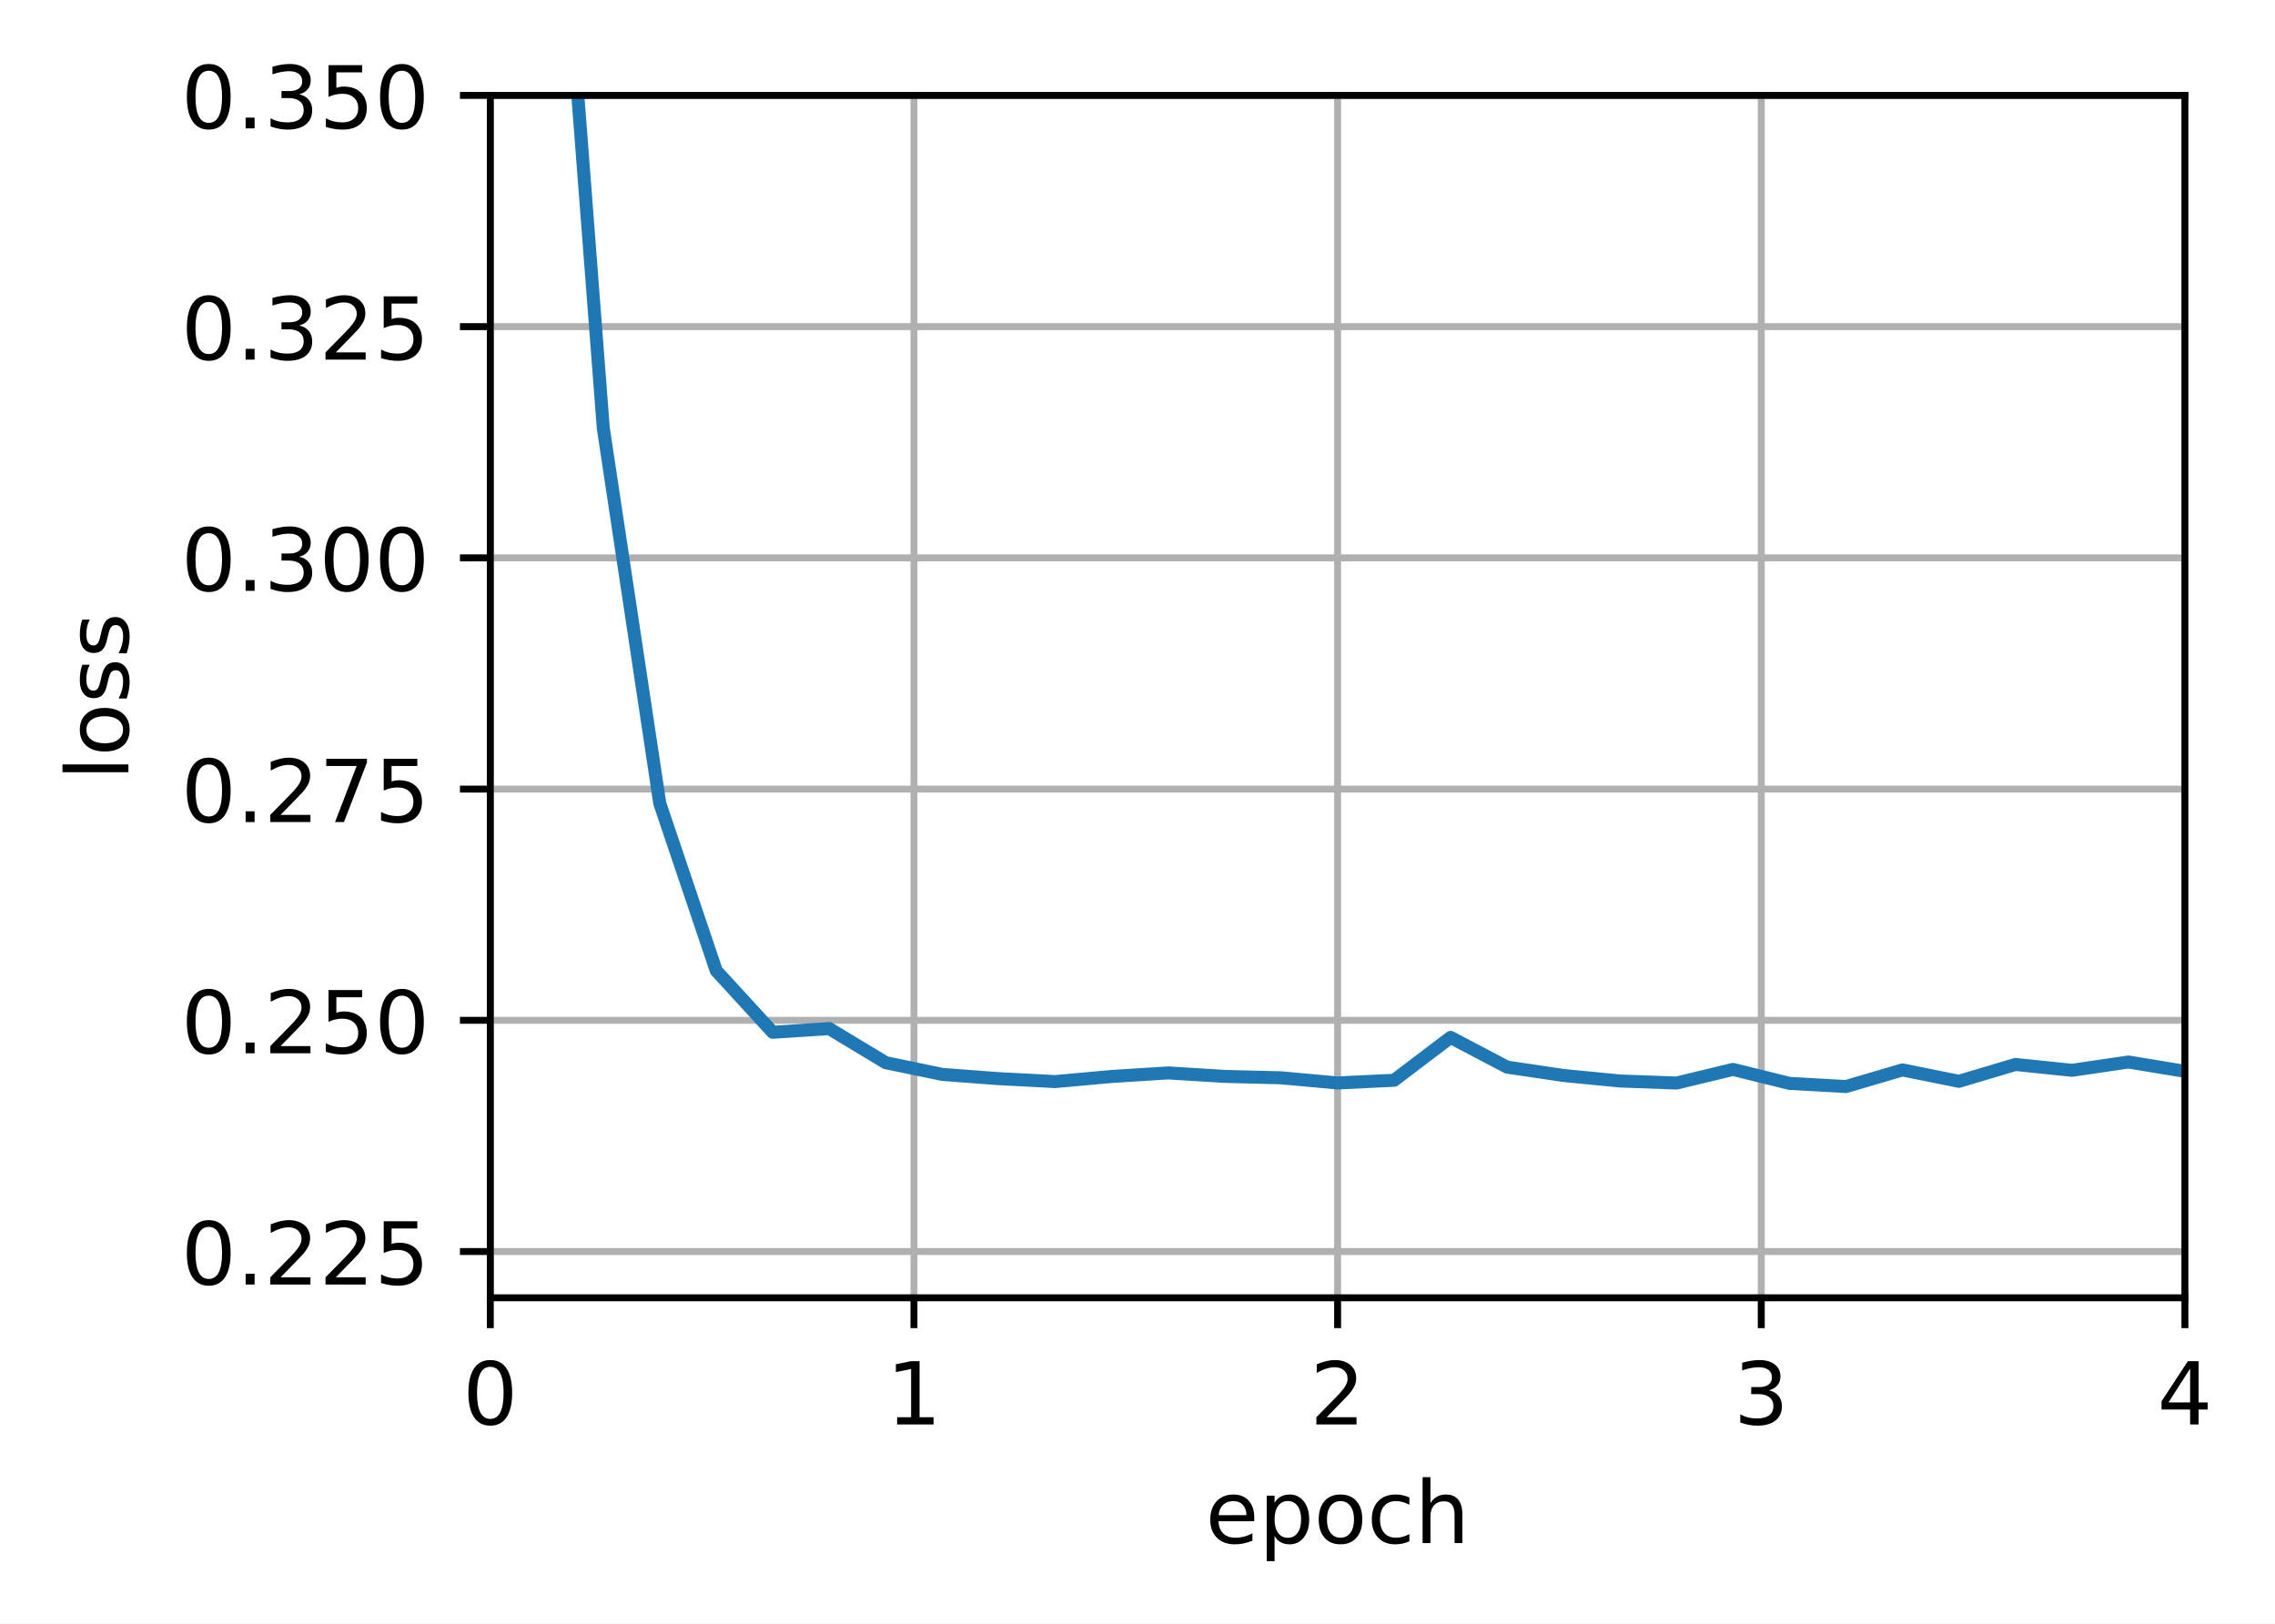
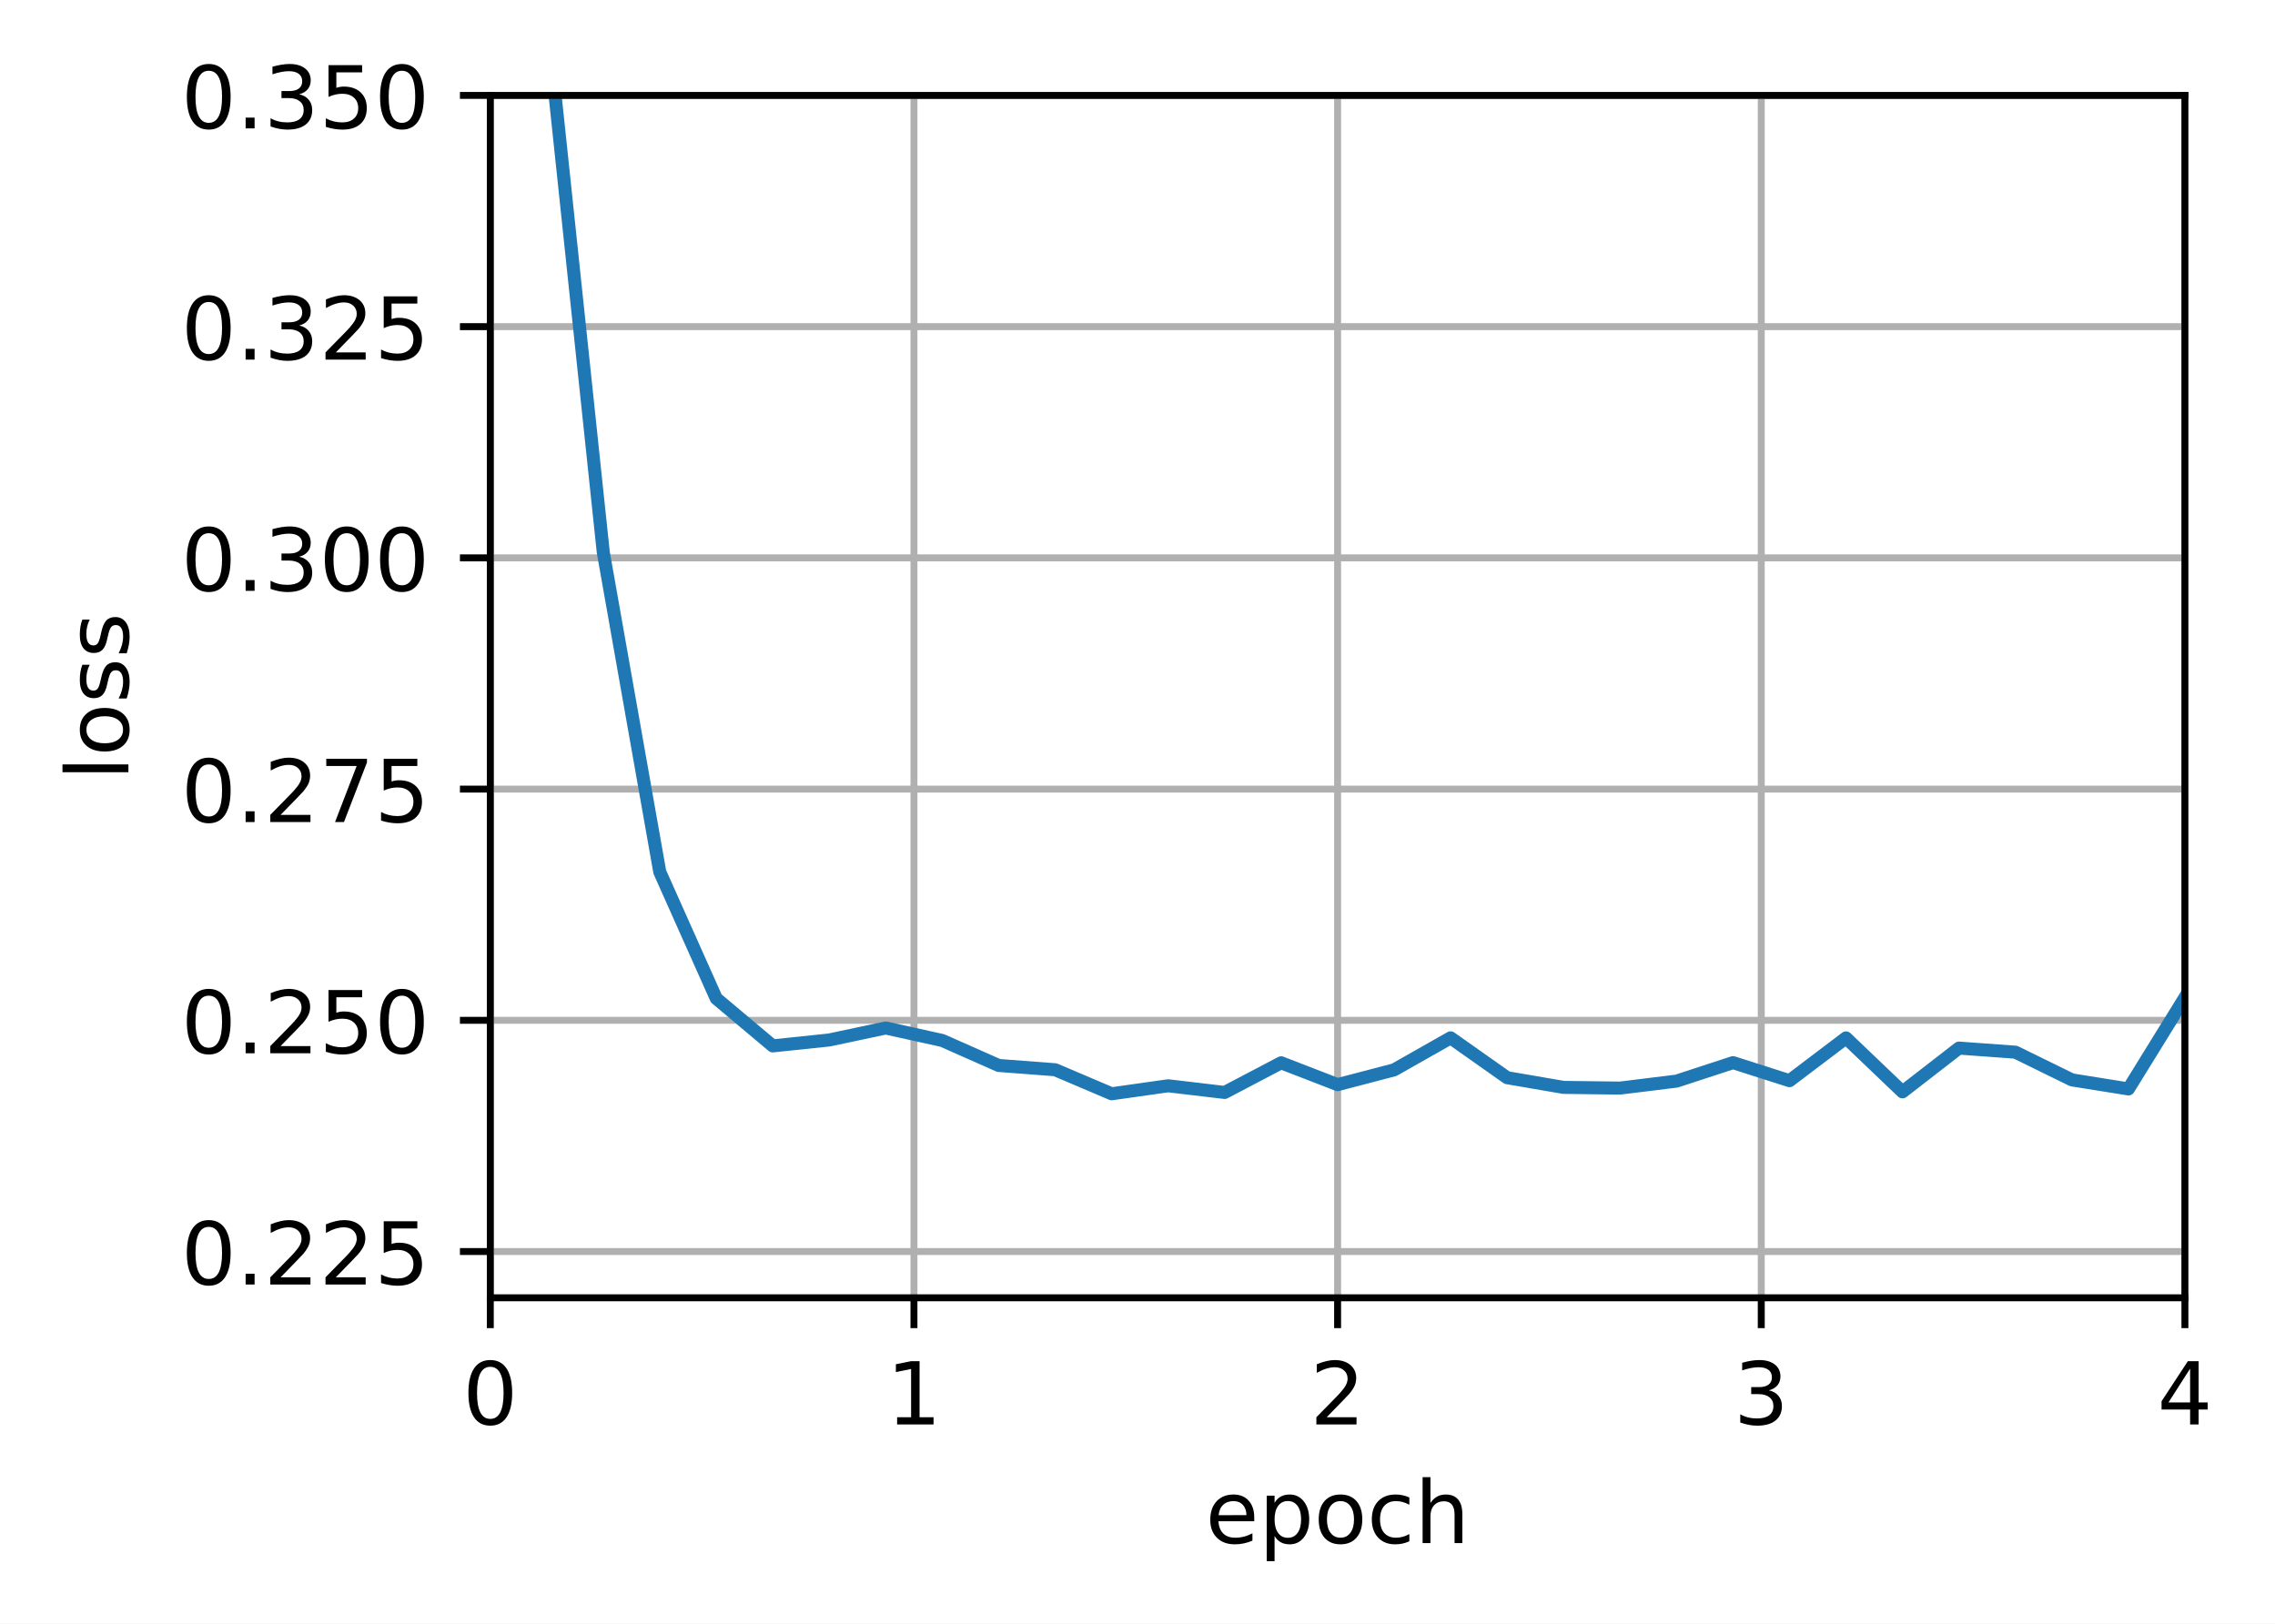
<svg xmlns="http://www.w3.org/2000/svg" xmlns:xlink="http://www.w3.org/1999/xlink" width="262.188pt" height="187.155pt" viewBox="0 0 262.188 187.155" version="1.1">
  <defs>
    <style type="text/css">*{stroke-linejoin: round; stroke-linecap: butt}</style>
  </defs>
  <g id="figure_1">
    <g id="patch_1">
      <path d="M -0 187.155  L 262.188 187.155  L 262.188 -0  L -0 -0  z " style="fill: #ffffff" />
    </g>
    <g id="axes_1">
      <g id="patch_2">
        <path d="M 56.506 149.599  L 251.806 149.599  L 251.806 10.999  L 56.506 10.999  z " style="fill: #ffffff" />
      </g>
      <g id="matplotlib.axis_1">
        <g id="xtick_1">
          <g id="line2d_1">
-             <path d="M 56.506 149.599  L 56.506 10.999  " clip-path="url(#p3d020f032b)" style="fill: none; stroke: #b0b0b0; stroke-width: 0.8; stroke-linecap: square" />
+             <path d="M 56.506 149.599  L 56.506 10.999  " clip-path="url(#p3a2f9209ad)" style="fill: none; stroke: #b0b0b0; stroke-width: 0.8; stroke-linecap: square" />
          </g>
          <g id="line2d_2">
            <defs>
-               <path id="m0519c8e238" d="M 0 0  L 0 3.5  " style="stroke: #000000; stroke-width: 0.8" />
-             </defs>
-             <g>
-               <use xlink:href="#m0519c8e238" x="56.506" y="149.599" style="stroke: #000000; stroke-width: 0.8" />
+               <path id="me3e4c55477" d="M 0 0  L 0 3.5  " style="stroke: #000000; stroke-width: 0.8" />
+             </defs>
+             <g>
+               <use xlink:href="#me3e4c55477" x="56.506" y="149.599" style="stroke: #000000; stroke-width: 0.8" />
            </g>
          </g>
          <g id="text_1">
            <g transform="translate(53.325 164.1977) scale(0.1 -0.1)">
              <defs>
                <path id="DejaVuSans-30" d="M 2034 4250  Q 1547 4250 1301 3770  Q 1056 3291 1056 2328  Q 1056 1369 1301 889  Q 1547 409 2034 409  Q 2525 409 2770 889  Q 3016 1369 3016 2328  Q 3016 3291 2770 3770  Q 2525 4250 2034 4250  z M 2034 4750  Q 2819 4750 3233 4129  Q 3647 3509 3647 2328  Q 3647 1150 3233 529  Q 2819 -91 2034 -91  Q 1250 -91 836 529  Q 422 1150 422 2328  Q 422 3509 836 4129  Q 1250 4750 2034 4750  z " transform="scale(0.015625)" />
              </defs>
              <use xlink:href="#DejaVuSans-30" />
            </g>
          </g>
        </g>
        <g id="xtick_2">
          <g id="line2d_3">
-             <path d="M 105.331 149.599  L 105.331 10.999  " clip-path="url(#p3d020f032b)" style="fill: none; stroke: #b0b0b0; stroke-width: 0.8; stroke-linecap: square" />
+             <path d="M 105.331 149.599  L 105.331 10.999  " clip-path="url(#p3a2f9209ad)" style="fill: none; stroke: #b0b0b0; stroke-width: 0.8; stroke-linecap: square" />
          </g>
          <g id="line2d_4">
            <g>
-               <use xlink:href="#m0519c8e238" x="105.331" y="149.599" style="stroke: #000000; stroke-width: 0.8" />
+               <use xlink:href="#me3e4c55477" x="105.331" y="149.599" style="stroke: #000000; stroke-width: 0.8" />
            </g>
          </g>
          <g id="text_2">
            <g transform="translate(102.15 164.1977) scale(0.1 -0.1)">
              <defs>
                <path id="DejaVuSans-31" d="M 794 531  L 1825 531  L 1825 4091  L 703 3866  L 703 4441  L 1819 4666  L 2450 4666  L 2450 531  L 3481 531  L 3481 0  L 794 0  L 794 531  z " transform="scale(0.015625)" />
              </defs>
              <use xlink:href="#DejaVuSans-31" />
            </g>
          </g>
        </g>
        <g id="xtick_3">
          <g id="line2d_5">
-             <path d="M 154.156 149.599  L 154.156 10.999  " clip-path="url(#p3d020f032b)" style="fill: none; stroke: #b0b0b0; stroke-width: 0.8; stroke-linecap: square" />
+             <path d="M 154.156 149.599  L 154.156 10.999  " clip-path="url(#p3a2f9209ad)" style="fill: none; stroke: #b0b0b0; stroke-width: 0.8; stroke-linecap: square" />
          </g>
          <g id="line2d_6">
            <g>
-               <use xlink:href="#m0519c8e238" x="154.156" y="149.599" style="stroke: #000000; stroke-width: 0.8" />
+               <use xlink:href="#me3e4c55477" x="154.156" y="149.599" style="stroke: #000000; stroke-width: 0.8" />
            </g>
          </g>
          <g id="text_3">
            <g transform="translate(150.975 164.1977) scale(0.1 -0.1)">
              <defs>
                <path id="DejaVuSans-32" d="M 1228 531  L 3431 531  L 3431 0  L 469 0  L 469 531  Q 828 903 1448 1529  Q 2069 2156 2228 2338  Q 2531 2678 2651 2914  Q 2772 3150 2772 3378  Q 2772 3750 2511 3984  Q 2250 4219 1831 4219  Q 1534 4219 1204 4116  Q 875 4013 500 3803  L 500 4441  Q 881 4594 1212 4672  Q 1544 4750 1819 4750  Q 2544 4750 2975 4387  Q 3406 4025 3406 3419  Q 3406 3131 3298 2873  Q 3191 2616 2906 2266  Q 2828 2175 2409 1742  Q 1991 1309 1228 531  z " transform="scale(0.015625)" />
              </defs>
              <use xlink:href="#DejaVuSans-32" />
            </g>
          </g>
        </g>
        <g id="xtick_4">
          <g id="line2d_7">
-             <path d="M 202.981 149.599  L 202.981 10.999  " clip-path="url(#p3d020f032b)" style="fill: none; stroke: #b0b0b0; stroke-width: 0.8; stroke-linecap: square" />
+             <path d="M 202.981 149.599  L 202.981 10.999  " clip-path="url(#p3a2f9209ad)" style="fill: none; stroke: #b0b0b0; stroke-width: 0.8; stroke-linecap: square" />
          </g>
          <g id="line2d_8">
            <g>
-               <use xlink:href="#m0519c8e238" x="202.981" y="149.599" style="stroke: #000000; stroke-width: 0.8" />
+               <use xlink:href="#me3e4c55477" x="202.981" y="149.599" style="stroke: #000000; stroke-width: 0.8" />
            </g>
          </g>
          <g id="text_4">
            <g transform="translate(199.8 164.1977) scale(0.1 -0.1)">
              <defs>
                <path id="DejaVuSans-33" d="M 2597 2516  Q 3050 2419 3304 2112  Q 3559 1806 3559 1356  Q 3559 666 3084 287  Q 2609 -91 1734 -91  Q 1441 -91 1130 -33  Q 819 25 488 141  L 488 750  Q 750 597 1062 519  Q 1375 441 1716 441  Q 2309 441 2620 675  Q 2931 909 2931 1356  Q 2931 1769 2642 2001  Q 2353 2234 1838 2234  L 1294 2234  L 1294 2753  L 1863 2753  Q 2328 2753 2575 2939  Q 2822 3125 2822 3475  Q 2822 3834 2567 4026  Q 2313 4219 1838 4219  Q 1578 4219 1281 4162  Q 984 4106 628 3988  L 628 4550  Q 988 4650 1302 4700  Q 1616 4750 1894 4750  Q 2613 4750 3031 4423  Q 3450 4097 3450 3541  Q 3450 3153 3228 2886  Q 3006 2619 2597 2516  z " transform="scale(0.015625)" />
              </defs>
              <use xlink:href="#DejaVuSans-33" />
            </g>
          </g>
        </g>
        <g id="xtick_5">
          <g id="line2d_9">
-             <path d="M 251.806 149.599  L 251.806 10.999  " clip-path="url(#p3d020f032b)" style="fill: none; stroke: #b0b0b0; stroke-width: 0.8; stroke-linecap: square" />
+             <path d="M 251.806 149.599  L 251.806 10.999  " clip-path="url(#p3a2f9209ad)" style="fill: none; stroke: #b0b0b0; stroke-width: 0.8; stroke-linecap: square" />
          </g>
          <g id="line2d_10">
            <g>
-               <use xlink:href="#m0519c8e238" x="251.806" y="149.599" style="stroke: #000000; stroke-width: 0.8" />
+               <use xlink:href="#me3e4c55477" x="251.806" y="149.599" style="stroke: #000000; stroke-width: 0.8" />
            </g>
          </g>
          <g id="text_5">
            <g transform="translate(248.625 164.1977) scale(0.1 -0.1)">
              <defs>
                <path id="DejaVuSans-34" d="M 2419 4116  L 825 1625  L 2419 1625  L 2419 4116  z M 2253 4666  L 3047 4666  L 3047 1625  L 3713 1625  L 3713 1100  L 3047 1100  L 3047 0  L 2419 0  L 2419 1100  L 313 1100  L 313 1709  L 2253 4666  z " transform="scale(0.015625)" />
              </defs>
              <use xlink:href="#DejaVuSans-34" />
            </g>
          </g>
        </g>
        <g id="text_6">
          <g transform="translate(138.9281 177.8758) scale(0.1 -0.1)">
            <defs>
              <path id="DejaVuSans-65" d="M 3597 1894  L 3597 1613  L 953 1613  Q 991 1019 1311 708  Q 1631 397 2203 397  Q 2534 397 2845 478  Q 3156 559 3463 722  L 3463 178  Q 3153 47 2828 -22  Q 2503 -91 2169 -91  Q 1331 -91 842 396  Q 353 884 353 1716  Q 353 2575 817 3079  Q 1281 3584 2069 3584  Q 2775 3584 3186 3129  Q 3597 2675 3597 1894  z M 3022 2063  Q 3016 2534 2758 2815  Q 2500 3097 2075 3097  Q 1594 3097 1305 2825  Q 1016 2553 972 2059  L 3022 2063  z " transform="scale(0.015625)" />
              <path id="DejaVuSans-70" d="M 1159 525  L 1159 -1331  L 581 -1331  L 581 3500  L 1159 3500  L 1159 2969  Q 1341 3281 1617 3432  Q 1894 3584 2278 3584  Q 2916 3584 3314 3078  Q 3713 2572 3713 1747  Q 3713 922 3314 415  Q 2916 -91 2278 -91  Q 1894 -91 1617 61  Q 1341 213 1159 525  z M 3116 1747  Q 3116 2381 2855 2742  Q 2594 3103 2138 3103  Q 1681 3103 1420 2742  Q 1159 2381 1159 1747  Q 1159 1113 1420 752  Q 1681 391 2138 391  Q 2594 391 2855 752  Q 3116 1113 3116 1747  z " transform="scale(0.015625)" />
              <path id="DejaVuSans-6f" d="M 1959 3097  Q 1497 3097 1228 2736  Q 959 2375 959 1747  Q 959 1119 1226 758  Q 1494 397 1959 397  Q 2419 397 2687 759  Q 2956 1122 2956 1747  Q 2956 2369 2687 2733  Q 2419 3097 1959 3097  z M 1959 3584  Q 2709 3584 3137 3096  Q 3566 2609 3566 1747  Q 3566 888 3137 398  Q 2709 -91 1959 -91  Q 1206 -91 779 398  Q 353 888 353 1747  Q 353 2609 779 3096  Q 1206 3584 1959 3584  z " transform="scale(0.015625)" />
              <path id="DejaVuSans-63" d="M 3122 3366  L 3122 2828  Q 2878 2963 2633 3030  Q 2388 3097 2138 3097  Q 1578 3097 1268 2742  Q 959 2388 959 1747  Q 959 1106 1268 751  Q 1578 397 2138 397  Q 2388 397 2633 464  Q 2878 531 3122 666  L 3122 134  Q 2881 22 2623 -34  Q 2366 -91 2075 -91  Q 1284 -91 818 406  Q 353 903 353 1747  Q 353 2603 823 3093  Q 1294 3584 2113 3584  Q 2378 3584 2631 3529  Q 2884 3475 3122 3366  z " transform="scale(0.015625)" />
              <path id="DejaVuSans-68" d="M 3513 2113  L 3513 0  L 2938 0  L 2938 2094  Q 2938 2591 2744 2837  Q 2550 3084 2163 3084  Q 1697 3084 1428 2787  Q 1159 2491 1159 1978  L 1159 0  L 581 0  L 581 4863  L 1159 4863  L 1159 2956  Q 1366 3272 1645 3428  Q 1925 3584 2291 3584  Q 2894 3584 3203 3211  Q 3513 2838 3513 2113  z " transform="scale(0.015625)" />
            </defs>
            <use xlink:href="#DejaVuSans-65" />
            <use xlink:href="#DejaVuSans-70" x="61.523" />
            <use xlink:href="#DejaVuSans-6f" x="125" />
            <use xlink:href="#DejaVuSans-63" x="186.182" />
            <use xlink:href="#DejaVuSans-68" x="241.162" />
          </g>
        </g>
      </g>
      <g id="matplotlib.axis_2">
        <g id="ytick_1">
          <g id="line2d_11">
-             <path d="M 56.506 144.268  L 251.806 144.268  " clip-path="url(#p3d020f032b)" style="fill: none; stroke: #b0b0b0; stroke-width: 0.8; stroke-linecap: square" />
+             <path d="M 56.506 144.268  L 251.806 144.268  " clip-path="url(#p3a2f9209ad)" style="fill: none; stroke: #b0b0b0; stroke-width: 0.8; stroke-linecap: square" />
          </g>
          <g id="line2d_12">
            <defs>
-               <path id="m2af1379d83" d="M 0 0  L -3.5 0  " style="stroke: #000000; stroke-width: 0.8" />
-             </defs>
-             <g>
-               <use xlink:href="#m2af1379d83" x="56.506" y="144.268" style="stroke: #000000; stroke-width: 0.8" />
+               <path id="m61e28dcdc6" d="M 0 0  L -3.5 0  " style="stroke: #000000; stroke-width: 0.8" />
+             </defs>
+             <g>
+               <use xlink:href="#m61e28dcdc6" x="56.506" y="144.268" style="stroke: #000000; stroke-width: 0.8" />
            </g>
          </g>
          <g id="text_7">
            <g transform="translate(20.87813 148.0677) scale(0.1 -0.1)">
              <defs>
                <path id="DejaVuSans-2e" d="M 684 794  L 1344 794  L 1344 0  L 684 0  L 684 794  z " transform="scale(0.015625)" />
                <path id="DejaVuSans-35" d="M 691 4666  L 3169 4666  L 3169 4134  L 1269 4134  L 1269 2991  Q 1406 3038 1543 3061  Q 1681 3084 1819 3084  Q 2600 3084 3056 2656  Q 3513 2228 3513 1497  Q 3513 744 3044 326  Q 2575 -91 1722 -91  Q 1428 -91 1123 -41  Q 819 9 494 109  L 494 744  Q 775 591 1075 516  Q 1375 441 1709 441  Q 2250 441 2565 725  Q 2881 1009 2881 1497  Q 2881 1984 2565 2268  Q 2250 2553 1709 2553  Q 1456 2553 1204 2497  Q 953 2441 691 2322  L 691 4666  z " transform="scale(0.015625)" />
              </defs>
              <use xlink:href="#DejaVuSans-30" />
              <use xlink:href="#DejaVuSans-2e" x="63.623" />
              <use xlink:href="#DejaVuSans-32" x="95.41" />
              <use xlink:href="#DejaVuSans-32" x="159.033" />
              <use xlink:href="#DejaVuSans-35" x="222.656" />
            </g>
          </g>
        </g>
        <g id="ytick_2">
          <g id="line2d_13">
-             <path d="M 56.506 117.615  L 251.806 117.615  " clip-path="url(#p3d020f032b)" style="fill: none; stroke: #b0b0b0; stroke-width: 0.8; stroke-linecap: square" />
+             <path d="M 56.506 117.615  L 251.806 117.615  " clip-path="url(#p3a2f9209ad)" style="fill: none; stroke: #b0b0b0; stroke-width: 0.8; stroke-linecap: square" />
          </g>
          <g id="line2d_14">
            <g>
-               <use xlink:href="#m2af1379d83" x="56.506" y="117.615" style="stroke: #000000; stroke-width: 0.8" />
+               <use xlink:href="#m61e28dcdc6" x="56.506" y="117.615" style="stroke: #000000; stroke-width: 0.8" />
            </g>
          </g>
          <g id="text_8">
            <g transform="translate(20.87813 121.4138) scale(0.1 -0.1)">
              <use xlink:href="#DejaVuSans-30" />
              <use xlink:href="#DejaVuSans-2e" x="63.623" />
              <use xlink:href="#DejaVuSans-32" x="95.41" />
              <use xlink:href="#DejaVuSans-35" x="159.033" />
              <use xlink:href="#DejaVuSans-30" x="222.656" />
            </g>
          </g>
        </g>
        <g id="ytick_3">
          <g id="line2d_15">
-             <path d="M 56.506 90.961  L 251.806 90.961  " clip-path="url(#p3d020f032b)" style="fill: none; stroke: #b0b0b0; stroke-width: 0.8; stroke-linecap: square" />
+             <path d="M 56.506 90.961  L 251.806 90.961  " clip-path="url(#p3a2f9209ad)" style="fill: none; stroke: #b0b0b0; stroke-width: 0.8; stroke-linecap: square" />
          </g>
          <g id="line2d_16">
            <g>
-               <use xlink:href="#m2af1379d83" x="56.506" y="90.961" style="stroke: #000000; stroke-width: 0.8" />
+               <use xlink:href="#m61e28dcdc6" x="56.506" y="90.961" style="stroke: #000000; stroke-width: 0.8" />
            </g>
          </g>
          <g id="text_9">
            <g transform="translate(20.87813 94.75998) scale(0.1 -0.1)">
              <defs>
                <path id="DejaVuSans-37" d="M 525 4666  L 3525 4666  L 3525 4397  L 1831 0  L 1172 0  L 2766 4134  L 525 4134  L 525 4666  z " transform="scale(0.015625)" />
              </defs>
              <use xlink:href="#DejaVuSans-30" />
              <use xlink:href="#DejaVuSans-2e" x="63.623" />
              <use xlink:href="#DejaVuSans-32" x="95.41" />
              <use xlink:href="#DejaVuSans-37" x="159.033" />
              <use xlink:href="#DejaVuSans-35" x="222.656" />
            </g>
          </g>
        </g>
        <g id="ytick_4">
          <g id="line2d_17">
-             <path d="M 56.506 64.307  L 251.806 64.307  " clip-path="url(#p3d020f032b)" style="fill: none; stroke: #b0b0b0; stroke-width: 0.8; stroke-linecap: square" />
+             <path d="M 56.506 64.307  L 251.806 64.307  " clip-path="url(#p3a2f9209ad)" style="fill: none; stroke: #b0b0b0; stroke-width: 0.8; stroke-linecap: square" />
          </g>
          <g id="line2d_18">
            <g>
-               <use xlink:href="#m2af1379d83" x="56.506" y="64.307" style="stroke: #000000; stroke-width: 0.8" />
+               <use xlink:href="#m61e28dcdc6" x="56.506" y="64.307" style="stroke: #000000; stroke-width: 0.8" />
            </g>
          </g>
          <g id="text_10">
            <g transform="translate(20.87813 68.10613) scale(0.1 -0.1)">
              <use xlink:href="#DejaVuSans-30" />
              <use xlink:href="#DejaVuSans-2e" x="63.623" />
              <use xlink:href="#DejaVuSans-33" x="95.41" />
              <use xlink:href="#DejaVuSans-30" x="159.033" />
              <use xlink:href="#DejaVuSans-30" x="222.656" />
            </g>
          </g>
        </g>
        <g id="ytick_5">
          <g id="line2d_19">
-             <path d="M 56.506 37.653  L 251.806 37.653  " clip-path="url(#p3d020f032b)" style="fill: none; stroke: #b0b0b0; stroke-width: 0.8; stroke-linecap: square" />
+             <path d="M 56.506 37.653  L 251.806 37.653  " clip-path="url(#p3a2f9209ad)" style="fill: none; stroke: #b0b0b0; stroke-width: 0.8; stroke-linecap: square" />
          </g>
          <g id="line2d_20">
            <g>
-               <use xlink:href="#m2af1379d83" x="56.506" y="37.653" style="stroke: #000000; stroke-width: 0.8" />
+               <use xlink:href="#m61e28dcdc6" x="56.506" y="37.653" style="stroke: #000000; stroke-width: 0.8" />
            </g>
          </g>
          <g id="text_11">
            <g transform="translate(20.87813 41.45228) scale(0.1 -0.1)">
              <use xlink:href="#DejaVuSans-30" />
              <use xlink:href="#DejaVuSans-2e" x="63.623" />
              <use xlink:href="#DejaVuSans-33" x="95.41" />
              <use xlink:href="#DejaVuSans-32" x="159.033" />
              <use xlink:href="#DejaVuSans-35" x="222.656" />
            </g>
          </g>
        </g>
        <g id="ytick_6">
          <g id="line2d_21">
-             <path d="M 56.506 10.999  L 251.806 10.999  " clip-path="url(#p3d020f032b)" style="fill: none; stroke: #b0b0b0; stroke-width: 0.8; stroke-linecap: square" />
+             <path d="M 56.506 10.999  L 251.806 10.999  " clip-path="url(#p3a2f9209ad)" style="fill: none; stroke: #b0b0b0; stroke-width: 0.8; stroke-linecap: square" />
          </g>
          <g id="line2d_22">
            <g>
-               <use xlink:href="#m2af1379d83" x="56.506" y="10.999" style="stroke: #000000; stroke-width: 0.8" />
+               <use xlink:href="#m61e28dcdc6" x="56.506" y="10.999" style="stroke: #000000; stroke-width: 0.8" />
            </g>
          </g>
          <g id="text_12">
            <g transform="translate(20.87813 14.79844) scale(0.1 -0.1)">
              <use xlink:href="#DejaVuSans-30" />
              <use xlink:href="#DejaVuSans-2e" x="63.623" />
              <use xlink:href="#DejaVuSans-33" x="95.41" />
              <use xlink:href="#DejaVuSans-35" x="159.033" />
              <use xlink:href="#DejaVuSans-30" x="222.656" />
            </g>
          </g>
        </g>
        <g id="text_13">
          <g transform="translate(14.79844 89.95703) rotate(-90) scale(0.1 -0.1)">
            <defs>
              <path id="DejaVuSans-6c" d="M 603 4863  L 1178 4863  L 1178 0  L 603 0  L 603 4863  z " transform="scale(0.015625)" />
              <path id="DejaVuSans-73" d="M 2834 3397  L 2834 2853  Q 2591 2978 2328 3040  Q 2066 3103 1784 3103  Q 1356 3103 1142 2972  Q 928 2841 928 2578  Q 928 2378 1081 2264  Q 1234 2150 1697 2047  L 1894 2003  Q 2506 1872 2764 1633  Q 3022 1394 3022 966  Q 3022 478 2636 193  Q 2250 -91 1575 -91  Q 1294 -91 989 -36  Q 684 19 347 128  L 347 722  Q 666 556 975 473  Q 1284 391 1588 391  Q 1994 391 2212 530  Q 2431 669 2431 922  Q 2431 1156 2273 1281  Q 2116 1406 1581 1522  L 1381 1569  Q 847 1681 609 1914  Q 372 2147 372 2553  Q 372 3047 722 3315  Q 1072 3584 1716 3584  Q 2034 3584 2315 3537  Q 2597 3491 2834 3397  z " transform="scale(0.015625)" />
            </defs>
            <use xlink:href="#DejaVuSans-6c" />
            <use xlink:href="#DejaVuSans-6f" x="27.783" />
            <use xlink:href="#DejaVuSans-73" x="88.965" />
            <use xlink:href="#DejaVuSans-73" x="141.064" />
          </g>
        </g>
      </g>
      <g id="line2d_23">
-         <path d="M 65.674 -1  L 69.526 49.323  L 76.036 92.6  L 82.546 111.891  L 89.056 118.994  L 95.566 118.568  L 102.076 122.498  L 108.586 123.848  L 115.096 124.339  L 121.606 124.676  L 128.116 124.087  L 134.626 123.677  L 141.136 124.078  L 147.646 124.242  L 154.156 124.836  L 160.666 124.524  L 167.176 119.585  L 173.686 123.008  L 180.196 123.974  L 186.706 124.608  L 193.216 124.844  L 199.726 123.274  L 206.236 124.884  L 212.746 125.248  L 219.256 123.332  L 225.766 124.646  L 232.276 122.703  L 238.786 123.375  L 245.296 122.42  L 251.806 123.494  " clip-path="url(#p3d020f032b)" style="fill: none; stroke: #1f77b4; stroke-width: 1.5; stroke-linecap: square" />
+         <path d="M 63.016 1.921  L 69.526 63.657  L 76.036 100.504  L 82.546 115.089  L 89.056 120.563  L 95.566 119.881  L 102.076 118.498  L 108.586 119.936  L 115.096 122.818  L 121.606 123.313  L 128.116 126.082  L 134.626 125.16  L 141.136 125.931  L 147.646 122.51  L 154.156 125.029  L 160.666 123.326  L 167.176 119.633  L 173.686 124.227  L 180.196 125.346  L 186.706 125.426  L 193.216 124.623  L 199.726 122.492  L 206.236 124.573  L 212.746 119.642  L 219.256 125.86  L 225.766 120.816  L 232.276 121.288  L 238.786 124.481  L 245.296 125.524  L 251.806 114.988  " clip-path="url(#p3a2f9209ad)" style="fill: none; stroke: #1f77b4; stroke-width: 1.5; stroke-linecap: square" />
      </g>
      <g id="patch_3">
        <path d="M 56.506 149.599  L 56.506 10.999  " style="fill: none; stroke: #000000; stroke-width: 0.8; stroke-linejoin: miter; stroke-linecap: square" />
      </g>
      <g id="patch_4">
        <path d="M 251.806 149.599  L 251.806 10.999  " style="fill: none; stroke: #000000; stroke-width: 0.8; stroke-linejoin: miter; stroke-linecap: square" />
      </g>
      <g id="patch_5">
        <path d="M 56.506 149.599  L 251.806 149.599  " style="fill: none; stroke: #000000; stroke-width: 0.8; stroke-linejoin: miter; stroke-linecap: square" />
      </g>
      <g id="patch_6">
        <path d="M 56.506 10.999  L 251.806 10.999  " style="fill: none; stroke: #000000; stroke-width: 0.8; stroke-linejoin: miter; stroke-linecap: square" />
      </g>
    </g>
  </g>
  <defs>
-     <clipPath id="p3d020f032b">
+     <clipPath id="p3a2f9209ad">
      <rect x="56.506" y="10.999" width="195.3" height="138.6" />
    </clipPath>
  </defs>
</svg>
